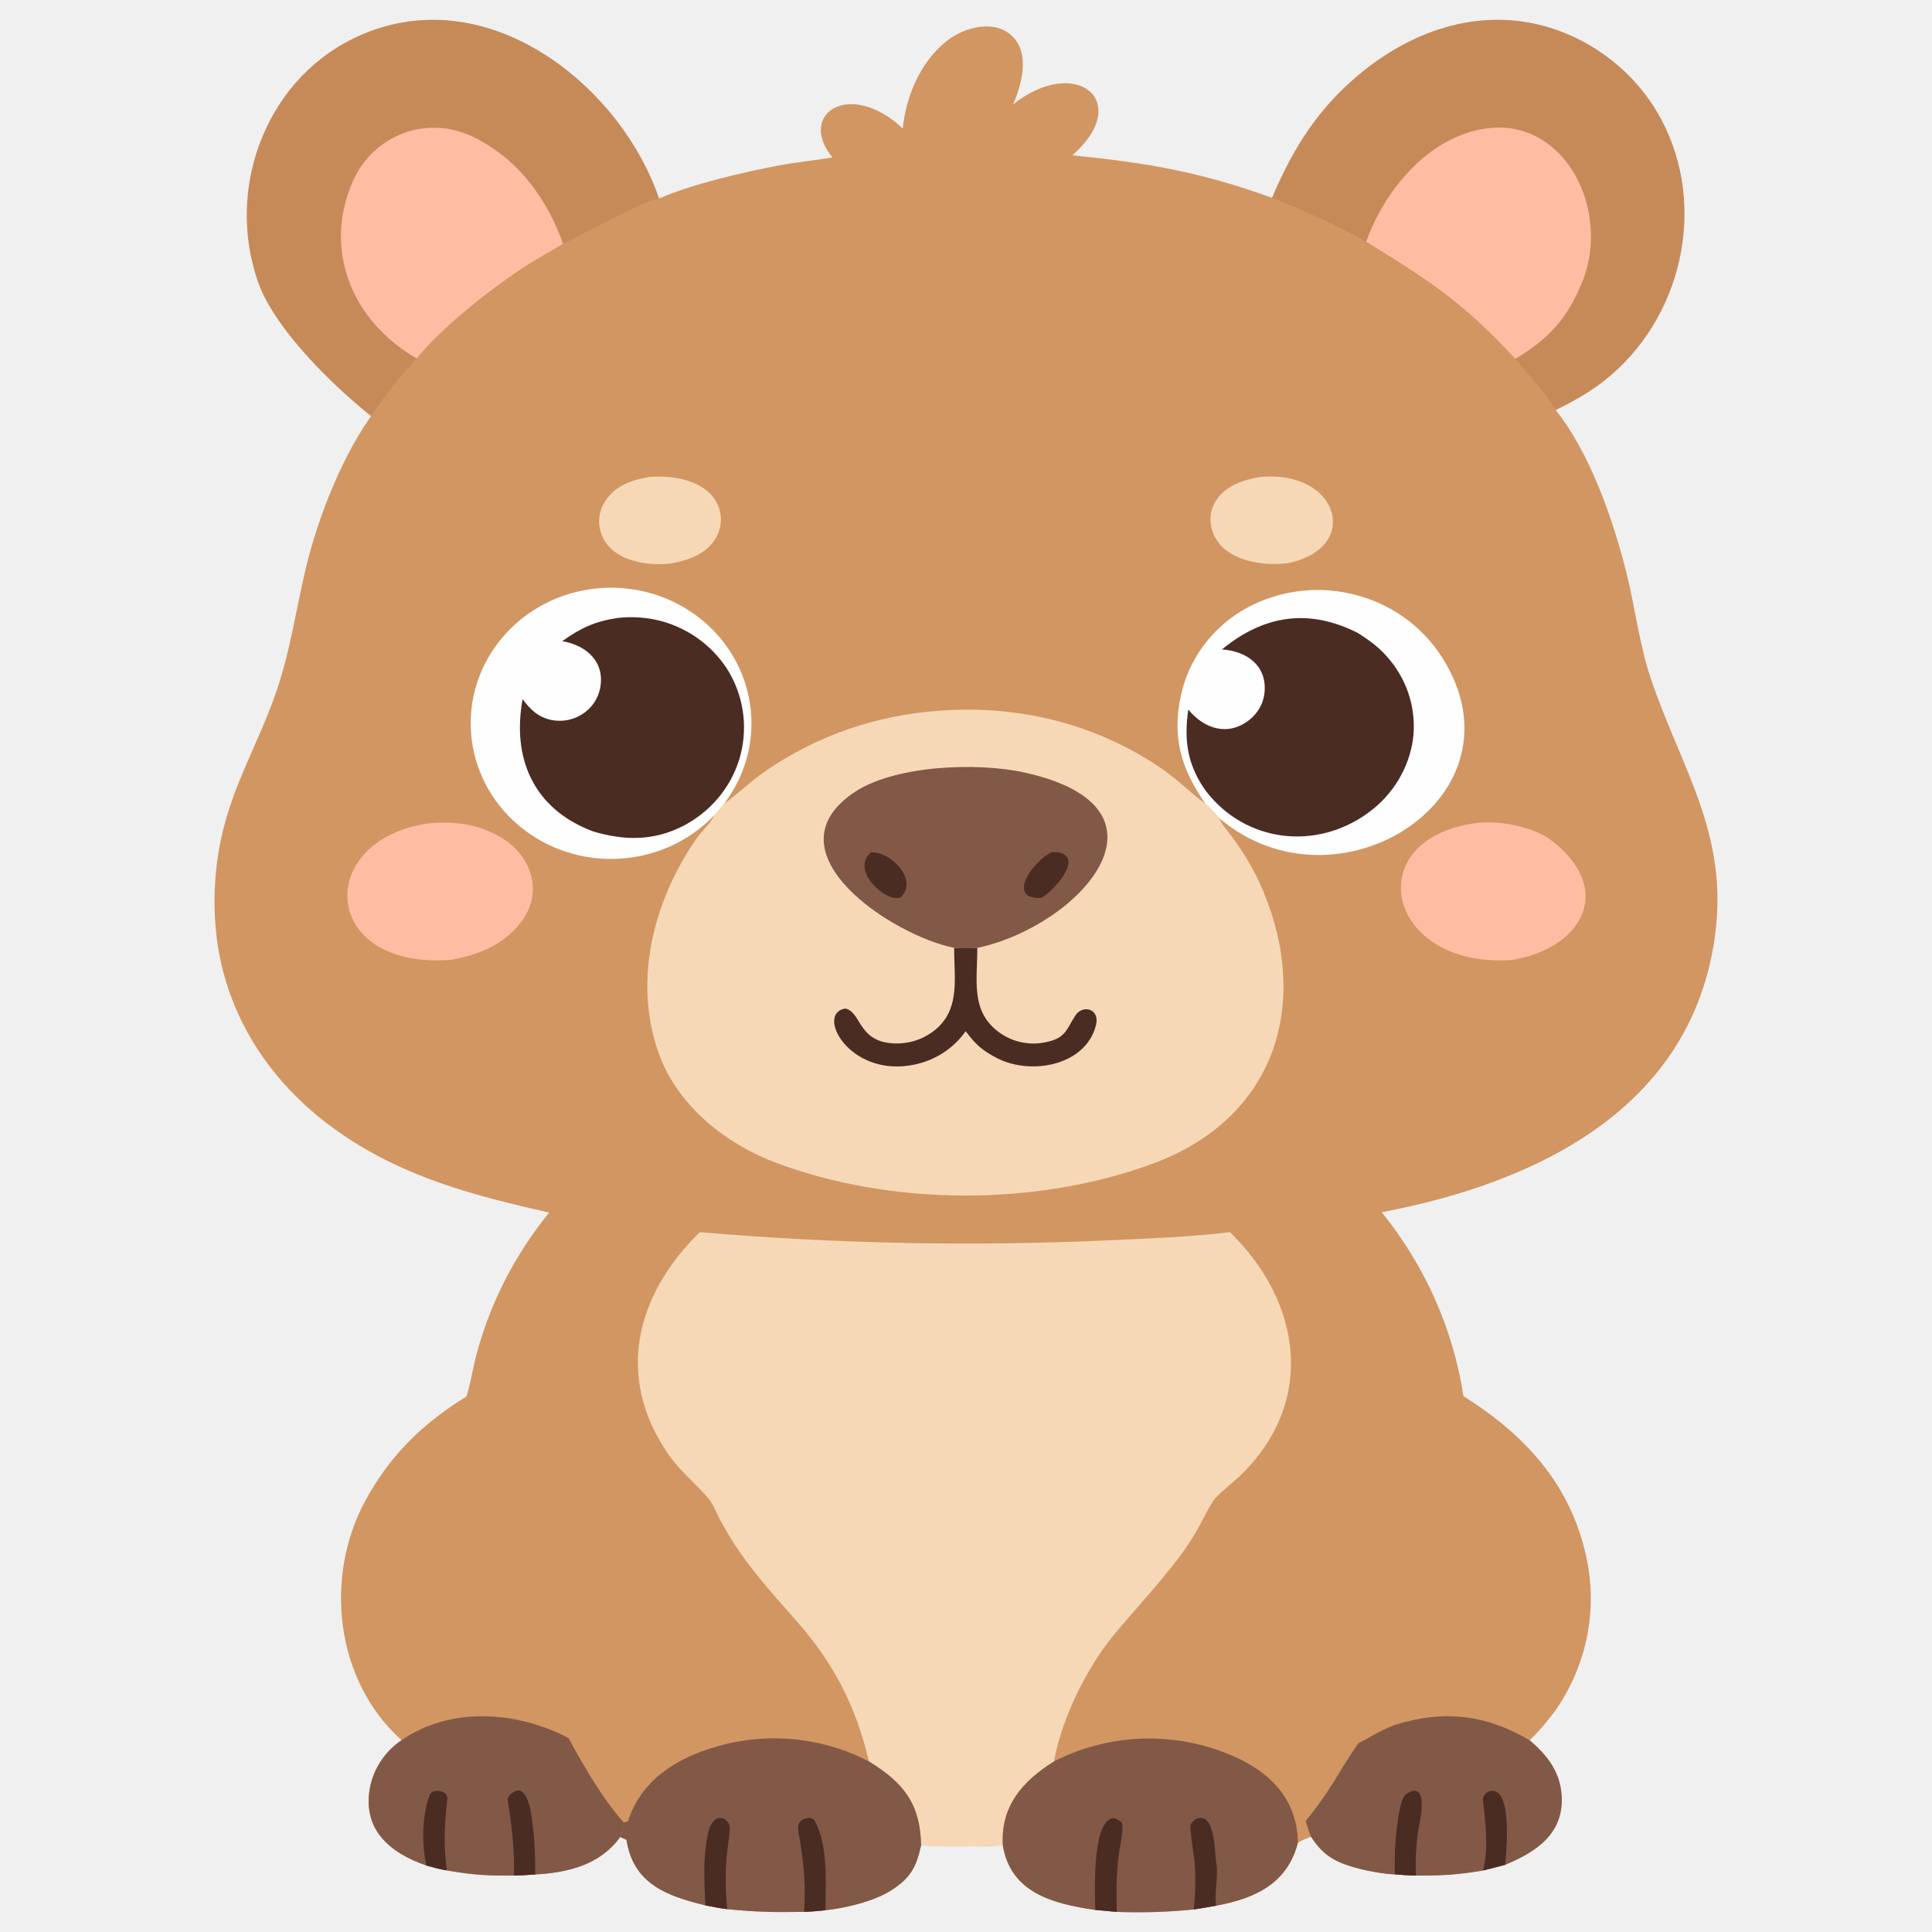
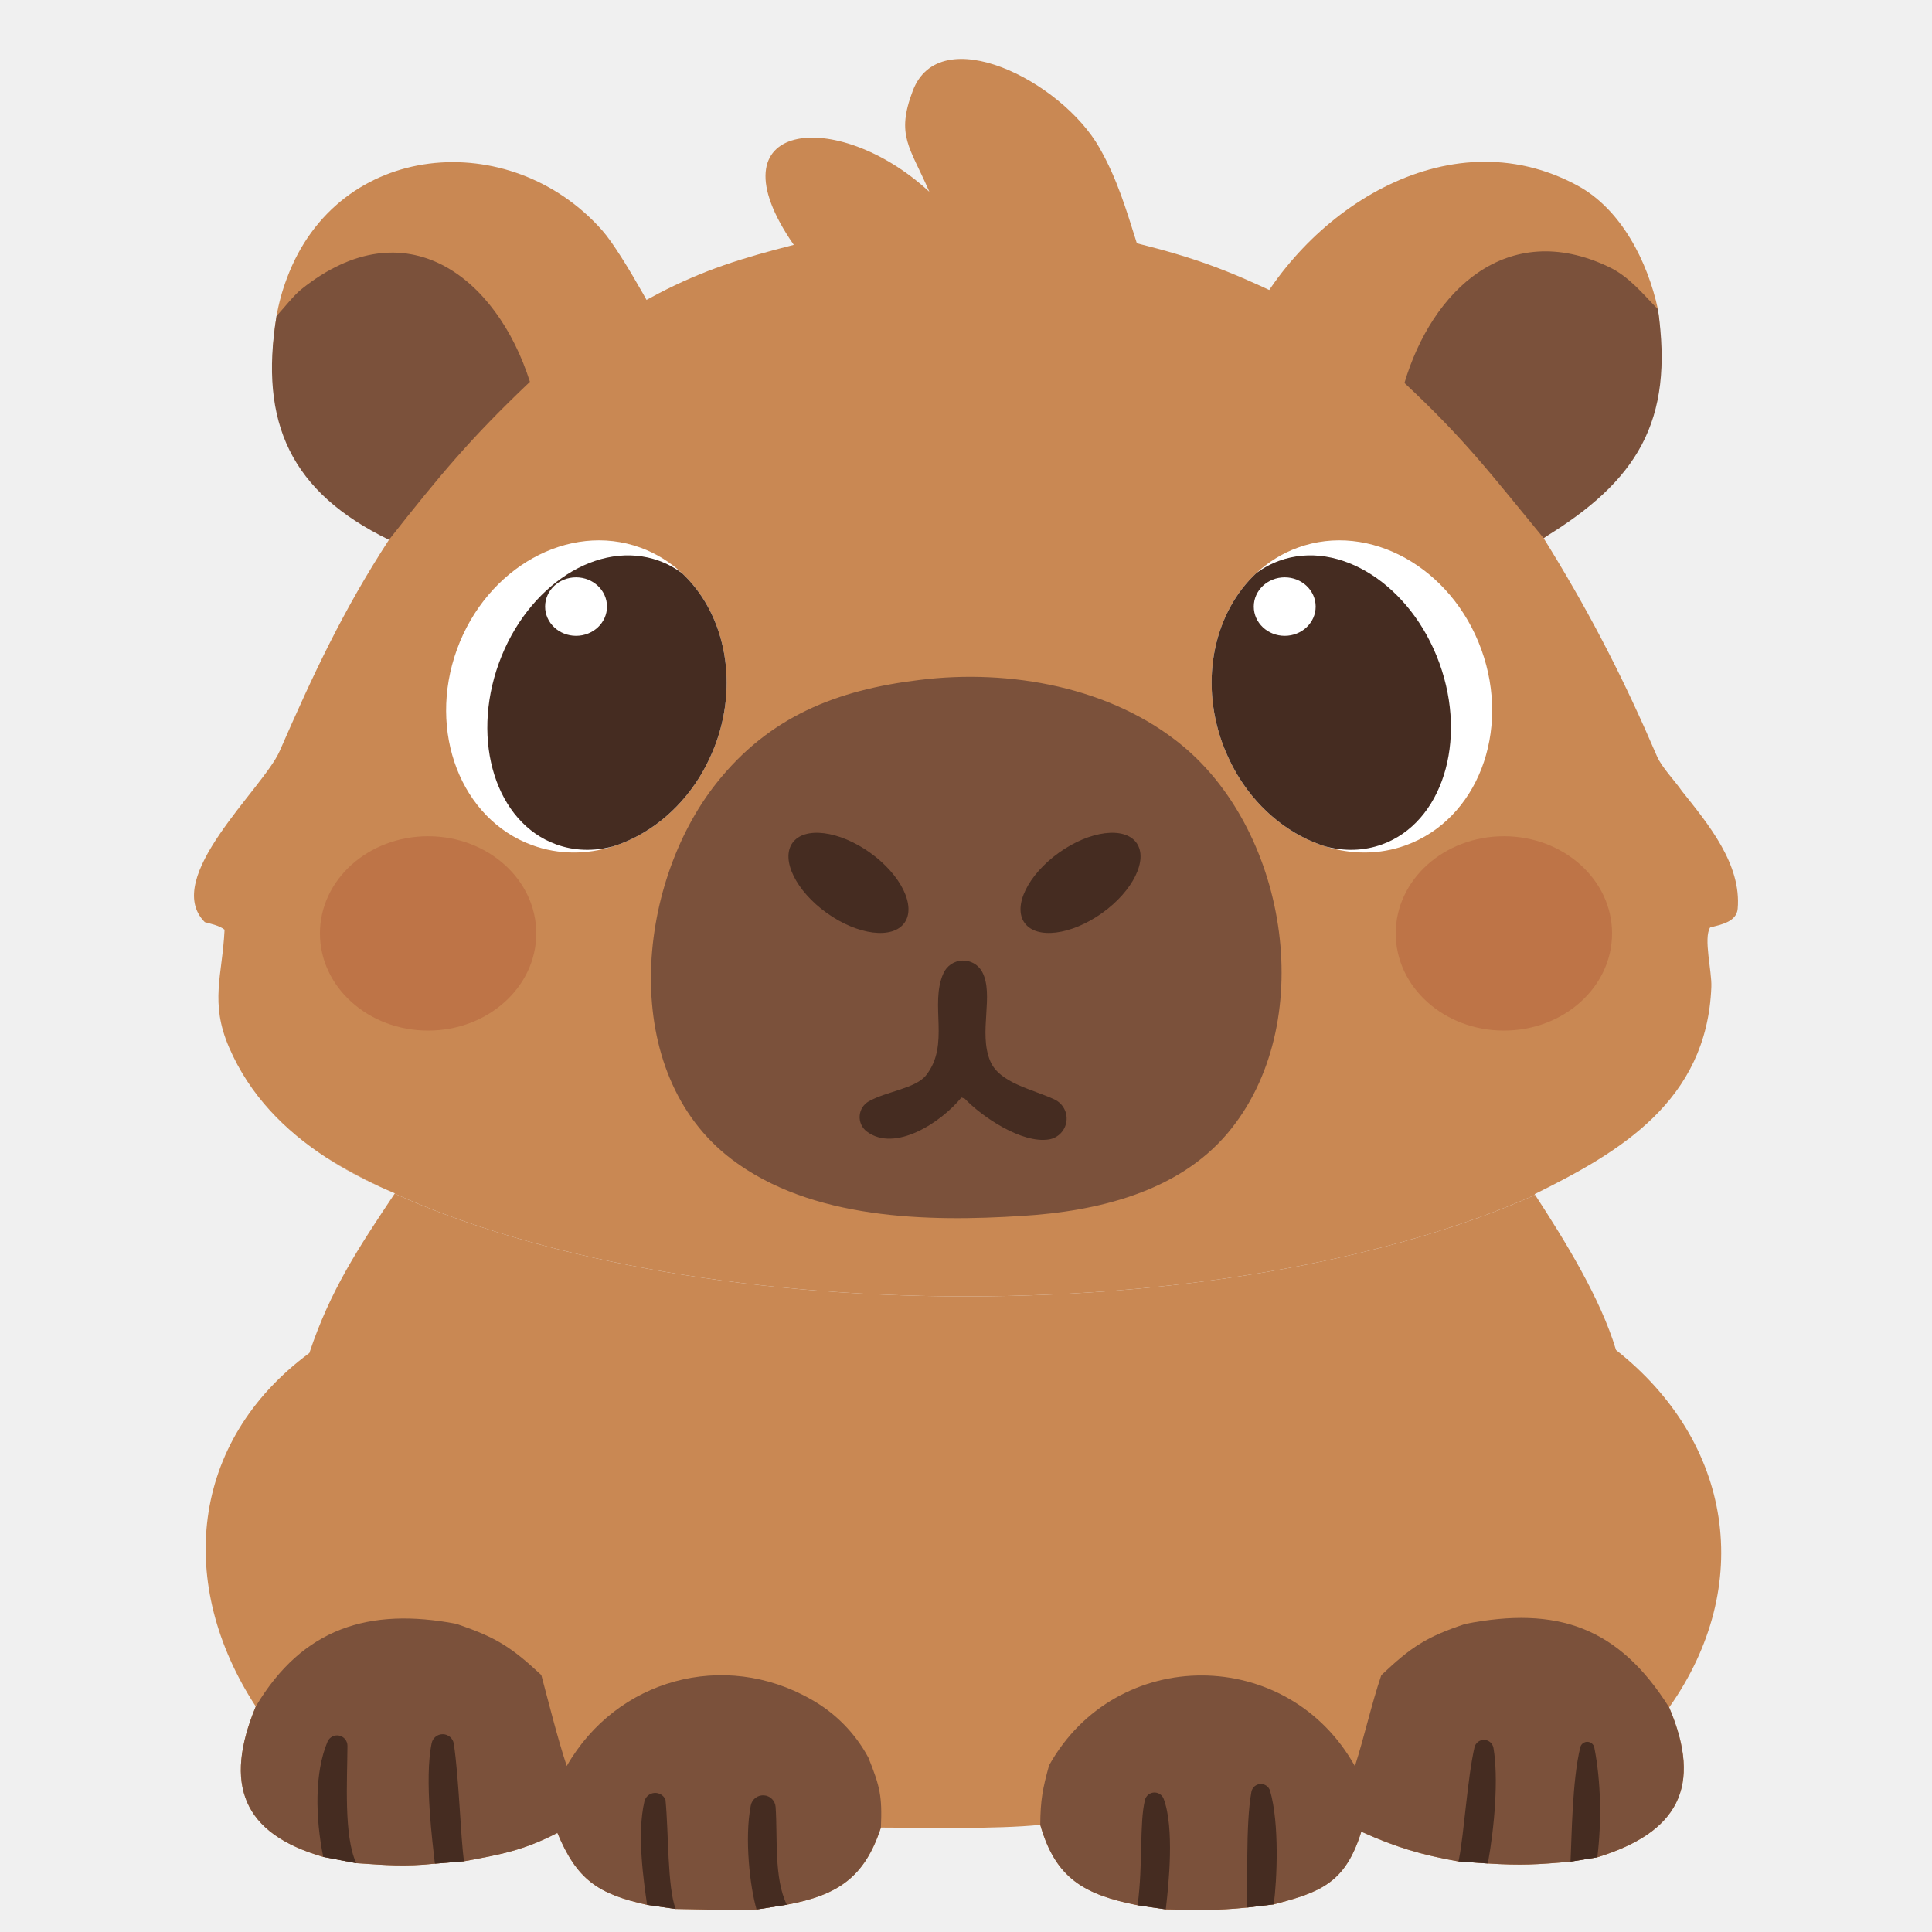
<svg xmlns="http://www.w3.org/2000/svg" width="100%" height="100%" viewBox="0 0 1024 1024" version="1.1" xml:space="preserve" style="fill-rule:evenodd;clip-rule:evenodd;stroke-linejoin:round;stroke-miterlimit:2;">
-   <g id="LeftEar" transform="matrix(0.858476,0,0,0.829232,-101.9808,-126.6668)">
-     <g>
-       <path d="M389.125,447.361C352.926,428.647 291.623,372.62 278.192,333.269C266.776,299.337 269.312,262.258 285.243,230.197C299.349,201.983 322.907,180.522 353.048,170.686C428.279,146.136 503.358,211.39 525.693,279.615C523.768,279.669 536.536,312.781 535.643,319.046C533.018,337.459 519.147,345.029 511.846,348.308C503.923,353.683 494.735,358.54 487.034,363.838C466.255,378.135 437.031,401.862 421.543,421.673C414.361,429.551 394.396,438.121 389.125,447.361Z" style="fill:rgb(198,138,89);fill-rule:nonzero;" />
-       <path d="M376.114,381.877C336.29,358.214 317.996,312.761 336.561,268.819C349.09,239.163 382.243,225.619 411.376,240.477C438.767,254.446 456.526,279.822 466.417,308.512C458.494,313.887 449.306,318.744 441.605,324.042C420.826,338.339 391.602,362.066 376.114,381.877Z" style="fill:rgb(254,189,163);fill-rule:nonzero;" />
+   <g transform="matrix(2.383862,0,0,2.383862,-214.4293,-959.8818)">
+     <path d="M431.259,668.324C437.795,678.351 445.803,691.276 449.25,702.813C475.201,723.293 480.175,755.215 461.067,782.281C468.618,800.017 462.923,810.121 445.095,815.61L439.13,816.579C431.696,817.24 428.17,817.443 420.758,816.983L414.23,816.531C406.026,815.079 400.298,813.381 392.619,809.91C389.102,821.237 383.688,823.352 373.153,826.072L367.153,826.783C360.482,827.475 355.882,827.342 349.141,827.178L342.882,826.264C331.113,823.93 324.624,820.363 321.24,808.391C311.274,809.388 296.234,809.006 285.81,808.995C282.212,820.031 276.281,824.026 264.89,826.147L258.166,827.214C252.37,827.414 246.017,827.19 240.173,827.09L233.827,826.18C222.86,823.775 218.184,820.553 213.881,810.185C206.248,814.117 201.377,814.963 193.12,816.493L186.637,817.025C179.938,817.729 175.912,817.363 169.154,816.91L161.816,815.519C143.842,810.332 139.648,799.382 146.817,782.073C129.18,755.07 132.011,723.235 158.73,703.485C163.371,689.527 169.693,680.029 177.696,668.048C208.632,682.048 254.115,690.898 304.785,690.898C355.12,690.898 400.337,682.164 431.259,668.324ZM174.441,666.53C170.3,664.635 166.281,662.491 162.505,660.037C166.158,662.297 170.146,664.465 174.441,666.53Z" style="fill:rgb(201,136,83);" />
+   </g>
+   <g transform="matrix(2.383862,0,0,2.383862,-214.4293,-959.8818)">
+     <path d="M434.902,525.147C444.117,540.246 451.261,554.264 458.345,570.781C459.41,573.266 462.354,576.273 463.91,578.545C469.726,585.851 477.166,594.77 476.304,604.704C476.051,607.623 472.586,608.238 470.167,608.878C468.666,611.29 470.579,618.54 470.445,622.072C469.484,647.514 449.931,658.891 431.153,668.161L431.259,668.324C400.337,682.164 355.12,690.898 304.785,690.898C254.115,690.898 208.632,682.048 177.696,668.048L177.743,667.978C176.635,667.512 175.534,667.029 174.441,666.53C170.146,664.465 166.158,662.297 162.505,660.037C153.241,654.015 145.437,646.131 140.87,635.507C136.545,625.448 139.393,619.518 139.879,609.37C138.753,608.446 136.946,608.097 135.484,607.686C125.764,597.876 148.458,578.044 152.131,569.646C159.596,552.574 166.214,538.378 176.434,522.67L176.375,522.641C181.75,515.092 187.954,507.752 195.007,500.729C207.273,488.514 220.116,478.114 233.239,469.83C233.231,469.753 233.224,469.674 233.218,469.593C234.275,469.008 235.309,468.453 236.325,467.925C246.489,462.643 254.822,460.07 266.437,457.099C247.321,429.513 275.98,426.252 296.582,445.304C292.274,435.328 289.092,432.86 292.894,422.85C298.907,407.021 325.925,420.566 334.421,435.548C338.389,442.543 340.32,449.156 342.719,456.752C355.589,459.965 362.905,462.734 374.214,468.096C375.025,468.481 375.858,468.879 376.714,469.292C376.697,469.383 376.675,469.484 376.647,469.596C392.602,479.62 408.02,493.04 422.363,509.231C426.186,513.547 429.718,517.951 432.965,522.422L433.209,522.398C433.781,523.319 434.346,524.235 434.902,525.147Z" style="fill:rgb(201,136,83);" />
+   </g>
+   <g id="EarL">
+     <path d="M353.581,179.128C322.296,198.876 241.836,278.027 229.023,296.022C158.294,264.81 137.261,224.159 146.583,167.501C147.758,160.712 149.579,154.051 152.02,147.61C179.17,74.299 270.401,67.103 319.084,121.993C330.741,135.138 353.561,178.945 353.581,179.128Z" style="fill:rgb(201,136,83);" />
+     <g transform="matrix(2.383862,0,0,2.383862,-214.4293,-959.8818)">
+       <path d="M151.44,472.923C152.953,471.269 155.307,468.289 156.933,466.986C180.177,448.347 200.427,464.365 207.773,487.549C194.564,500.099 187.855,508.185 176.434,522.67C154.688,512.093 147.526,496.712 151.44,472.923Z" style="fill:rgb(123,81,59);fill-rule:nonzero;" />
    </g>
  </g>
-   <g id="RightEar" transform="matrix(0.858476,0,0,0.829232,-101.9808,-126.6668)">
-     <g>
-       <path d="M904.122,279.197C917.391,246.777 933.361,220.565 960.691,197.969C995.873,168.881 1040.31,155.59 1084.13,173.521C1113.8,185.824 1137.25,209.578 1149.18,239.406C1172.78,297.238 1151.73,368.801 1099.41,403.322C1092.66,407.777 1086.51,411.218 1079.27,414.84C1026.095,441.442 1014.386,438.407 1007.686,430.389C975.626,394.553 955.136,380.645 915.635,355.606C898.727,345.284 886.265,322.826 904.122,279.197Z" style="fill:rgb(198,138,89);fill-rule:nonzero;" />
-       <path d="M962.229,307.369C971.532,280.123 991.36,252.725 1017.17,240.723C1077.22,212.805 1115.91,281.657 1095.58,333.173C1086.3,356.684 1074.92,369.264 1054.28,382.152C1022.22,346.316 1001.73,332.408 962.229,307.369Z" style="fill:rgb(254,189,163);fill-rule:nonzero;" />
+   <g id="EarR">
+     <path d="M795.107,301.161C795.165,301.255 660.698,174.891 660.698,174.891C689.502,113.142 766.825,60.821 836.139,98.374C859.331,110.942 873.248,138.597 878.738,163.916C887.401,223.536 844.615,271.022 795.107,301.161Z" style="fill:rgb(201,136,83);" />
+     <g transform="matrix(2.383862,0,0,2.383862,-214.4293,-959.8818)">
+       <path d="M402.212,487.807C408.275,467.394 424.942,451.168 447.666,462.01C452.177,464.162 455.092,467.879 458.57,471.419C462.204,496.429 453.904,509.637 433.136,522.28C421.541,508.202 415.866,500.561 402.212,487.807Z" style="fill:rgb(123,81,59);fill-rule:nonzero;" />
    </g>
  </g>
-   <path d="M824.547,217.332C842.763,240.112 854.971,275.461 861.95,303.207C866.509,321.316 869.024,342.239 874.965,359.703C891.345,407.844 916.129,441.741 909.055,495.399C897.054,586.438 816.331,626.572 732.332,642.509C755.263,670.833 770.197,704.423 775.674,739.988C808.433,760.636 832.221,786.558 840.652,824.67C846.867,852.383 841.381,881.348 825.388,905.13C821.903,910.255 815.361,918.157 810.717,922.378C820.125,930.297 826.873,939.17 827.68,951.509C829.011,971.734 814.528,981.37 797.797,988.377L786.078,991.403C773.115,993.592 763.904,994.206 750.482,994.082C746.69,994.065 743.051,993.733 739.276,993.443C735.048,993.443 725.831,991.826 721.678,990.781C709.161,987.622 701.727,984.322 694.865,973.484C692.137,974.562 690.496,975.184 687.928,976.618C682.477,997.88 665.922,1006.122 644.664,1010.028C640.722,1010.716 636.664,1011.487 632.711,1012.051C617.709,1013.477 607.071,1013.768 591.936,1013.345L580.514,1012.292C557.747,1009.066 535.584,1002.988 531.534,978.102C517.556,978.558 502.081,979.031 488.205,977.986C485.716,989.297 482.871,995.226 472.262,1001.984C463.297,1007.698 448.258,1011.33 437.484,1012.466C434.386,1012.739 429.036,1013.336 426.134,1013.32C410.315,1013.577 401.106,1013.453 385.43,1011.877C381.521,1011.429 377.733,1010.633 373.872,1009.887C352.665,1004.729 335.652,998.162 332.042,975.142L328.736,973.633C318.154,988.269 301.506,992.498 283.7,993.51C280.081,993.717 276.005,994.04 272.428,994.057C258.43,994.239 250.338,993.75 236.81,991.337C233.262,990.831 229.447,989.687 225.956,988.758C206.436,981.958 192.123,969.719 196.046,947.728C197.967,937.462 204,928.34 212.837,922.337C177.426,890.552 171.786,835.64 193.613,795.431C206.546,771.607 223.856,754.5 247.289,740.154C249.46,733.081 250.859,723.744 253.063,715.966C260.475,689.309 273.402,664.385 291.067,642.696C251.164,633.686 214.541,624.151 180.371,600.576C145.717,576.667 121.744,542.063 115.388,500.923C112.689,482.412 113.24,463.593 117.02,445.259C123.508,414.853 137.285,393.927 146.993,364.968C154.02,344.007 156.992,322.672 162.048,301.38C168.462,274.371 181.925,239.799 199.074,217.299C203.599,209.637 214.738,196.531 220.904,189.998C234.2,173.57 259.288,153.895 277.127,142.039C283.738,137.646 291.625,133.618 298.427,129.161C306.826,125.518 342.803,105.374 349.314,105.199C367.507,97.342 393.799,91.303 413.481,87.573C422.218,85.918 432.287,85.009 441.235,83.423C422.34,60.717 450.182,41.568 478.455,68.076C480.315,51.135 487.36,33.596 501.312,22.1C511.097,14.036 529.25,9.277 538.294,21.2C545.369,30.53 541.266,45.315 536.98,55.341C570.025,28.984 600.937,53.588 568.396,82.319C608.441,86.38 636.09,91.053 674.186,104.852C689.881,111.072 709.555,119.654 724.07,128.213C757.98,148.977 775.571,160.51 803.093,190.226C808.845,196.875 820.392,210.002 824.547,217.332Z" style="fill:rgb(209,150,98);" />
-   <g transform="matrix(0.858476,0,0,0.829232,-101.9808,-126.6668)">
-     <path d="M550.843,940.315C635.03,947.742 719.621,949.473 804.041,945.496C826.354,944.384 856.313,943.278 878.109,940.276C922.313,984.697 931.618,1048.6 884.789,1095.64C879.677,1100.77 873.697,1105.12 868.98,1110.58C866.107,1113.99 861.365,1124.16 858.965,1128.71C855.428,1135.27 851.471,1141.61 847.118,1147.66C834.024,1165.58 820.154,1180.68 806.515,1197.72C789.679,1218.74 774.072,1251.71 769.553,1278.6C749.776,1291.37 736.499,1307.54 737.953,1332.28C721.671,1332.83 703.644,1333.4 687.481,1332.14C686.932,1306.15 677.15,1292.43 655.239,1278.61C647.39,1243.62 633.571,1215.68 610.177,1188.37C593.342,1168.72 576.19,1149.06 564.368,1125.99C561.931,1122.1 559.342,1114.49 556.641,1111.12C548.492,1100.96 538.954,1093.53 531.559,1082.48C498.539,1033.17 511.047,980.589 550.843,940.315Z" style="fill:rgb(246,216,182);fill-rule:nonzero;" />
+   <g transform="matrix(2.383862,0,0,2.383862,-214.4293,-959.8818)">
+     <path d="M415.736,763.716C436.139,759.71 449.789,764.364 461.067,782.281C468.618,800.017 462.923,810.121 445.095,815.61L439.13,816.579C431.696,817.24 428.17,817.443 420.758,816.983L414.23,816.531C406.026,815.079 400.298,813.381 392.619,809.91C389.102,821.237 383.688,823.352 373.153,826.072L367.153,826.783C360.482,827.475 355.882,827.342 349.141,827.178L342.882,826.264C331.113,823.93 324.624,820.363 321.24,808.391C321.279,802.858 321.767,800.345 323.202,795.158C338.146,768.409 376.278,768.554 391.197,795.342C393.349,788.639 394.768,781.933 397.065,775.113C403.739,768.803 407.093,766.594 415.736,763.716Z" style="fill:rgb(123,81,59);fill-rule:nonzero;" />
  </g>
-   <g transform="matrix(0.858476,0,0,0.829232,-101.9808,-126.6668)">
-     <path d="M506.486,1316.92C514.386,1290.92 536.209,1276.42 561.369,1269.08C592.683,1259.65 626.46,1263.08 655.239,1278.61C677.15,1292.43 686.932,1306.15 687.481,1332.14C684.581,1345.78 681.267,1352.93 668.909,1361.08C658.467,1367.97 640.948,1372.35 628.398,1373.72C624.789,1374.05 618.557,1374.77 615.177,1374.75C596.75,1375.06 586.023,1374.91 567.763,1373.01C563.21,1372.47 558.797,1371.51 554.3,1370.61C529.596,1364.39 509.779,1356.47 505.574,1328.71L501.723,1326.89C502.962,1323.23 504.474,1320.95 503.883,1317.61C504.254,1317.57 506.06,1317.04 506.486,1316.92Z" style="fill:rgb(130,89,70);fill-rule:nonzero;" />
+   <g transform="matrix(2.383862,0,0,2.383862,-214.4293,-959.8818)">
+     <path d="M146.817,782.073C157.215,764.593 172.037,760.002 191.426,763.7C200.147,766.686 203.436,768.692 210.301,775.076C212.053,781.597 213.863,788.962 215.955,795.309C227.057,775.929 250.946,769.476 270.224,780.459C275.642,783.475 280.082,787.979 283.019,793.439C285.627,799.905 286.11,802.052 285.81,808.995C282.212,820.031 276.281,824.026 264.89,826.147L258.166,827.214C252.37,827.414 246.017,827.19 240.173,827.09L233.827,826.18C222.86,823.775 218.184,820.553 213.881,810.185C206.248,814.117 201.377,814.963 193.12,816.493L186.637,817.025C179.938,817.729 175.912,817.363 169.154,816.91L161.816,815.519C143.842,810.332 139.648,799.382 146.817,782.073Z" style="fill:rgb(123,81,59);fill-rule:nonzero;" />
  </g>
-   <g transform="matrix(0.858476,0,0,0.829232,-101.9808,-126.6668)">
-     <path d="M615.177,1374.75C616.303,1361.16 615.319,1345.56 613.082,1332.14C612.803,1328.5 610.723,1321.99 611.885,1318.69C613.172,1315.04 619.796,1313.05 621.845,1316.7C630.134,1331.47 628.598,1357.54 628.398,1373.72C624.789,1374.05 618.557,1374.77 615.177,1374.75Z" style="fill:rgb(74,44,35);fill-rule:nonzero;" />
+   <g transform="matrix(2.383862,0,0,2.383862,-214.4293,-959.8818)">
+     <path d="M414.23,816.531L414.35,815.94C415.468,810.26 416.211,798.069 417.782,791.17C418.01,790.18 418.899,789.485 419.915,789.502C420.93,789.518 421.796,790.242 421.992,791.239C423.154,797.947 422.251,808.716 420.758,816.983L414.23,816.531Z" style="fill:rgb(69,44,33);fill-rule:nonzero;" />
  </g>
-   <g transform="matrix(0.858476,0,0,0.829232,-101.9808,-126.6668)">
-     <path d="M554.3,1370.61C553.478,1354.19 552.675,1339.02 556.31,1322.88C557.462,1317.76 562.058,1311.77 567.172,1316.32C568.552,1317.52 569.362,1319.25 569.405,1321.09C569.453,1324.29 567.601,1336.49 567.325,1340.57C566.539,1352.18 566.714,1361.36 567.763,1373.01C563.21,1372.47 558.797,1371.51 554.3,1370.61Z" style="fill:rgb(74,44,35);fill-rule:nonzero;" />
+   <g transform="matrix(2.383862,0,0,2.383862,-214.4293,-959.8818)">
+     <path d="M439.13,816.579C439.403,811.349 439.486,798.445 441.323,791.081C441.529,790.381 442.183,789.909 442.913,789.934C443.642,789.958 444.263,790.474 444.421,791.186C445.957,798.956 446.036,807.96 445.095,815.61L439.13,816.579Z" style="fill:rgb(69,44,33);fill-rule:nonzero;" />
  </g>
-   <g transform="matrix(0.858476,0,0,0.829232,-101.9808,-126.6668)">
-     <path d="M769.553,1278.6C798.954,1262.98 833.363,1259.72 865.177,1269.53C895.448,1279.02 919.515,1296.76 920.129,1330.49C913.779,1356.13 894.495,1366.07 869.733,1370.78C865.141,1371.61 860.414,1372.54 855.809,1373.22C838.334,1374.94 825.943,1375.29 808.312,1374.78L795.007,1373.51C768.487,1369.62 742.671,1362.29 737.953,1332.28C736.499,1307.54 749.776,1291.37 769.553,1278.6Z" style="fill:rgb(130,89,70);fill-rule:nonzero;" />
+   <g transform="matrix(2.383862,0,0,2.383862,-214.4293,-959.8818)">
+     <path d="M342.882,826.264C344.11,817.032 343.253,808.036 344.52,802.858C344.749,801.933 345.552,801.264 346.503,801.206C347.454,801.148 348.332,801.714 348.672,802.603C351.104,809.019 349.785,821.685 349.203,826.676L349.141,827.178L342.882,826.264Z" style="fill:rgb(69,44,33);fill-rule:nonzero;" />
  </g>
-   <g transform="matrix(0.858476,0,0,0.829232,-101.9808,-126.6668)">
-     <path d="M795.007,1373.51C794.855,1362.87 792.71,1316.25 806.302,1314.75C807.803,1315.11 811.328,1316.83 811.608,1318.49C812.241,1322.23 811.197,1327.83 810.516,1331.74C807.993,1346.19 807.888,1360.15 808.312,1374.78L795.007,1373.51Z" style="fill:rgb(74,44,35);fill-rule:nonzero;" />
+   <g transform="matrix(2.383862,0,0,2.383862,-214.4293,-959.8818)">
+     <path d="M367.153,826.783C367.47,822.439 366.819,808.471 368.182,801.054C368.365,800.08 369.194,799.358 370.185,799.311C371.176,799.264 372.07,799.904 372.345,800.857C374.44,808.09 373.877,820.702 373.153,826.072L367.153,826.783Z" style="fill:rgb(69,44,33);fill-rule:nonzero;" />
  </g>
-   <g transform="matrix(0.858476,0,0,0.829232,-101.9808,-126.6668)">
-     <path d="M855.809,1373.22C856.797,1363.75 857.013,1354.21 856.454,1344.7C856.108,1339.6 853.223,1321.94 853.848,1318.99C854.876,1317.35 856.543,1315.42 858.38,1314.88C869.497,1312.13 868.635,1337.93 869.784,1344.02C871.177,1351.41 868.232,1364.29 869.733,1370.78C865.141,1371.61 860.414,1372.54 855.809,1373.22Z" style="fill:rgb(74,44,35);fill-rule:nonzero;" />
+   <g transform="matrix(2.383862,0,0,2.383862,-214.4293,-959.8818)">
+     <path d="M161.816,815.519C160.065,806.826 159.855,796.768 162.774,789.902C163.207,788.892 164.292,788.328 165.367,788.552C166.442,788.777 167.209,789.728 167.202,790.827C167.168,798.478 166.351,810.869 169.154,816.91L161.816,815.519Z" style="fill:rgb(69,44,33);fill-rule:nonzero;" />
  </g>
-   <g transform="matrix(0.858476,0,0,0.829232,-101.9808,-126.6668)">
-     <path d="M366.717,1265.03C397.073,1243.26 438.13,1246.47 469.773,1263.66C478.877,1281.06 491.024,1302.81 503.883,1317.61C504.474,1320.95 502.962,1323.23 501.723,1326.89C489.396,1344.54 470.003,1349.64 449.262,1350.86C445.047,1351.11 440.299,1351.5 436.132,1351.52C419.826,1351.74 410.4,1351.15 394.642,1348.24C390.509,1347.63 386.065,1346.25 381.999,1345.13C359.261,1336.93 342.588,1322.17 347.158,1295.65C349.396,1283.27 356.423,1272.27 366.717,1265.03Z" style="fill:rgb(130,89,70);fill-rule:nonzero;" />
+   <g transform="matrix(2.383862,0,0,2.383862,-214.4293,-959.8818)">
+     <path d="M186.637,817.025C186.188,812.783 184.24,798.313 185.928,790.213C186.182,789.045 187.227,788.22 188.423,788.243C189.618,788.266 190.63,789.131 190.84,790.308C192.019,798.103 192.353,811.249 193.12,816.493L186.637,817.025Z" style="fill:rgb(69,44,33);fill-rule:nonzero;" />
  </g>
-   <g transform="matrix(0.858476,0,0,0.829232,-101.9808,-126.6668)">
-     <path d="M436.132,1351.52C436.465,1334.71 434.839,1320 432.248,1303.52C432.069,1302.38 432.839,1300.73 433.627,1299.95C444.464,1289.16 447.025,1312.84 447.66,1319.14C449.055,1329.91 449.228,1340.18 449.262,1350.86C445.047,1351.11 440.299,1351.5 436.132,1351.52Z" style="fill:rgb(74,44,35);fill-rule:nonzero;" />
+   <g transform="matrix(2.383862,0,0,2.383862,-214.4293,-959.8818)">
+     <path d="M258.166,827.214C256.682,822.176 255.452,811.334 256.878,804.078C257.147,802.704 258.392,801.743 259.788,801.83C261.185,801.916 262.301,803.025 262.398,804.421C262.867,811.15 262.003,820.294 264.89,826.147L258.166,827.214Z" style="fill:rgb(69,44,33);fill-rule:nonzero;" />
  </g>
-   <g transform="matrix(0.858476,0,0,0.829232,-101.9808,-126.6668)">
-     <path d="M381.999,1345.13C379.167,1331.12 379.208,1313.67 384.123,1299.91C385.595,1295.79 395.691,1296.83 395.007,1302.7C393.149,1318.65 392.576,1332.22 394.642,1348.24C390.509,1347.63 386.065,1346.25 381.999,1345.13Z" style="fill:rgb(74,44,35);fill-rule:nonzero;" />
+   <g transform="matrix(2.383862,0,0,2.383862,-214.4293,-959.8818)">
+     <path d="M233.827,826.18C233.051,820.864 231.524,810.392 233.232,803.173C233.484,802.134 234.377,801.375 235.443,801.294C236.509,801.214 237.506,801.829 237.912,802.818C238.643,810.267 238.302,822.133 240.173,827.09L233.827,826.18Z" style="fill:rgb(69,44,33);fill-rule:nonzero;" />
  </g>
-   <g transform="matrix(0.858476,0,0,0.829232,-101.9808,-126.6668)">
-     <path d="M979.954,1255.28C1010.28,1245.46 1036.21,1248.62 1063.16,1265.08C1074.12,1274.63 1081.98,1285.33 1082.92,1300.21C1084.47,1324.6 1067.6,1336.22 1048.11,1344.67L1034.46,1348.32C1019.36,1350.96 1008.63,1351.7 992.995,1351.55C988.578,1351.53 984.34,1351.13 979.942,1350.78C975.017,1350.78 964.281,1348.83 959.443,1347.57C944.862,1343.76 936.203,1339.78 928.21,1326.71C926.947,1323.89 925.835,1319.72 924.915,1316.66C940.74,1296.66 944.526,1286.31 957.461,1266.9C965.745,1262.94 968.925,1259.59 979.954,1255.28Z" style="fill:rgb(130,89,70);fill-rule:nonzero;" />
+   <g transform="matrix(2.383862,0,0,2.383862,-214.4293,-959.8818)">
+     <path d="M294.387,553.836C314.406,551.336 337.11,555.393 352.91,568.502C376.468,588.049 383.074,630.581 362.934,654.561C351.824,667.79 333.669,671.992 317.248,672.997C296.135,674.367 270.301,673.827 252.618,660.4C227.369,641.227 231.151,599.599 249.229,576.792C261.009,561.93 276.03,556.049 294.387,553.836Z" style="fill:rgb(123,81,59);fill-rule:nonzero;" />
  </g>
-   <g transform="matrix(0.858476,0,0,0.829232,-101.9808,-126.6668)">
-     <path d="M979.942,1350.78C979.743,1341.09 980.025,1330.42 981.219,1321.17C981.847,1316.29 983.339,1301.76 987.007,1299.39C1002.48,1289.4 994.654,1320.54 994.285,1323.37C993.089,1332.71 992.658,1342.14 992.995,1351.55C988.578,1351.53 984.34,1351.13 979.942,1350.78Z" style="fill:rgb(74,44,35);fill-rule:nonzero;" />
+   <g transform="matrix(2.383862,0,0,2.383862,-214.4293,-959.8818)">
+     <path d="M299.702,619.078C300.444,617.408 302.067,616.303 303.892,616.225C305.718,616.147 307.429,617.11 308.31,618.711C311.053,623.827 307.423,632.202 310.124,638.592C312.195,643.49 319.541,644.826 324.41,647.109C326.258,647.982 327.33,649.949 327.063,651.975C326.795,654.002 325.248,655.623 323.237,655.985C317.162,657.022 308.167,650.866 304.452,646.931L303.714,646.67C299.229,652.196 288.921,658.971 282.65,654.221C281.582,653.401 280.995,652.101 281.085,650.758C281.175,649.414 281.93,648.205 283.098,647.534C286.996,645.307 293.518,644.681 295.845,641.738C301.252,634.897 296.58,626.055 299.702,619.078Z" style="fill:rgb(69,44,33);fill-rule:nonzero;" />
  </g>
-   <g transform="matrix(0.858476,0,0,0.829232,-101.9808,-126.6668)">
-     <path d="M1034.46,1348.32C1037.93,1333.99 1035.97,1317.82 1034.35,1303.4C1034.17,1301.77 1034.76,1300.71 1035.72,1299.49C1036.76,1298.21 1038.3,1297.45 1039.94,1297.4C1052.62,1296.99 1048.78,1336.79 1048.11,1344.67L1034.46,1348.32Z" style="fill:rgb(74,44,35);fill-rule:nonzero;" />
-   </g>
-   <g transform="matrix(0.858476,0,0,0.829232,-101.9808,-126.6668)">
-     <path d="M566.116,666.118C568.202,665.242 584.151,650.962 587.487,648.465C617.495,625.915 653.026,611.874 690.339,607.818C740.432,602.198 788.963,612.655 831.389,640.809C844.966,649.819 851.378,657.363 863.051,666.615C864.927,668 870.401,673.969 871.659,675.81C872.169,677.934 874.707,681.258 876.096,683.07C885.349,695.154 893.117,708.419 898.785,722.515C927.794,794.651 906.476,867.707 830.105,896.692C758.426,923.895 669.184,923.696 597.605,895.852C566.974,883.936 538.698,860.297 526.762,829.437C508.865,782.456 521.527,729.498 548.72,688.805C551.614,684.476 558.184,678.298 559.825,673.79C562.067,671.355 564.168,668.793 566.116,666.118Z" style="fill:rgb(246,216,182);fill-rule:nonzero;" />
-   </g>
-   <g transform="matrix(0.858476,0,0,0.829232,-101.9808,-126.6668)">
-     <path d="M707.848,758.558C669.96,750.789 592.281,698.125 645.295,659.814C670.391,641.677 722.194,639.883 751.16,646.486C850.964,669.241 785.363,744.713 722.165,758.635C716.63,758.987 713.418,758.882 707.848,758.558Z" style="fill:rgb(130,89,70);fill-rule:nonzero;" />
-   </g>
-   <g transform="matrix(0.858476,0,0,0.829232,-101.9808,-126.6668)">
-     <path d="M768.095,697.422C790.117,696.687 771.773,720.614 761.774,726.654C740.061,727.97 755.721,703.733 768.095,697.422Z" style="fill:rgb(74,44,35);fill-rule:nonzero;" />
-   </g>
-   <g transform="matrix(0.858476,0,0,0.829232,-101.9808,-126.6668)">
-     <path d="M656.73,697.552C669.223,697.015 686.485,715.985 674.435,726.649C673.755,726.696 673.075,726.73 672.394,726.753C663.206,727.013 644.036,708.194 656.73,697.552Z" style="fill:rgb(74,44,35);fill-rule:nonzero;" />
-   </g>
-   <g transform="matrix(0.858476,0,0,0.829232,-101.9808,-126.6668)">
-     <path d="M707.848,758.558C713.418,758.882 716.63,758.987 722.165,758.635C722.337,778.779 717.534,799.384 736.13,812.95C743.956,818.675 753.8,820.912 763.331,819.129C776.626,816.525 776.548,811.856 782.753,801.782C787.065,794.781 798.062,797.244 795.425,808.056C789.125,833.883 755.241,840.366 734.11,828.949C725.133,824.1 720.907,820.13 715.009,811.845C707.558,822.886 696.088,830.577 683.046,833.278C642.951,841.732 621.961,800.14 640.777,797.386C651.15,800.019 648.23,819.593 672.422,819.705C682.105,819.728 691.401,815.903 698.264,809.069C711.41,795.872 707.888,777.029 707.848,758.558Z" style="fill:rgb(74,44,35);fill-rule:nonzero;" />
-   </g>
-   <g id="LeftEye" transform="matrix(0.858476,0,0,0.829232,-101.9808,-126.6668)">
-     <g>
-       <path d="M559.825,673.79C528.06,708.299 474.612,711.273 439.214,680.503C403.816,649.734 399.313,596.383 429.051,560.113C458.79,523.843 511.981,517.813 549.081,546.506C586.182,575.2 593.731,628.205 566.116,666.118C564.168,668.793 562.067,671.355 559.825,673.79Z" style="fill:rgb(254,254,254);fill-rule:nonzero;" />
-       <path d="M500.123,547.74C509.241,546.655 518.485,547.358 527.334,549.812C545.265,554.973 560.418,567.035 569.472,583.353C578.553,600.184 580.604,619.927 575.176,638.266C569.78,656.265 557.512,671.414 541.029,680.432C522.603,690.322 504.601,690.182 485.113,684.221C447.969,669.956 434.774,637.145 441.459,599.62C446.101,606.164 450.987,611.172 459.269,612.952C465.794,614.3 472.587,612.993 478.147,609.321C483.844,605.623 487.828,599.802 489.214,593.153C492.65,576.496 481.561,565.333 465.908,562.572C477.297,554.19 485.881,549.95 500.123,547.74Z" style="fill:rgb(74,44,35);fill-rule:nonzero;" />
+   <g id="EyeL">
+     <g transform="matrix(1.001849,0.362895,-0.36875,1.018015,-44.19229,-179.2159)">
+       <path d="M526.325,429.107C515.484,437.253 502.478,442 488.5,442C450.694,442 420,407.273 420,364.5C420,321.727 450.694,287 488.5,287C496.811,287 504.778,288.678 512.151,291.751C538.227,302.619 556.871,330.933 556.999,364.154C556.975,370.712 556.283,377.068 555.007,383.117C550.839,402.211 540.408,418.526 526.325,429.107Z" style="fill:white;" />
+     </g>
+     <g transform="matrix(0.841469,0.304801,-0.351376,0.970047,39.06604,-130.0911)">
+       <path d="M520.479,433.042C510.931,438.76 500.047,442 488.5,442C450.694,442 420,407.273 420,364.5C420,321.727 450.694,287 488.5,287C493.689,287 498.743,287.654 503.603,288.893C534.649,300.299 556.846,330.013 556.999,364.877C556.97,371.758 556.147,378.429 554.627,384.777C549.665,404.816 537.246,421.938 520.479,433.042Z" style="fill:rgb(69,44,33);" />
+     </g>
+     <g transform="matrix(1,0,0,1,10.92003,0)">
+       <ellipse cx="294.401" cy="321.5" rx="16.401" ry="15.5" style="fill:white;" />
    </g>
  </g>
-   <g id="RightEye" transform="matrix(0.858476,0,0,0.829232,-101.9808,-126.6668)">
-     <g>
-       <path d="M863.051,666.615C848.103,643.997 842.204,624.496 847.927,597.006C852.623,574.875 866.007,555.557 885.076,543.387C905.21,530.795 929.54,526.774 952.653,532.219C976.211,537.676 996.583,552.38 1009.19,573.02C1063.43,661.597 944.706,739.883 871.659,675.81C870.401,673.969 864.927,668 863.051,666.615Z" style="fill:rgb(254,254,254);fill-rule:nonzero;" />
-       <g transform="matrix(-0.469105,-0.883142,0.883143,-0.469104,807.6632,1721.083)">
-         <path d="M912.2,547.718C932.196,545.217 947.64,550.899 963.526,562.518C947.981,565.377 936.683,575.992 940.007,592.787C941.421,599.74 945.63,605.807 951.647,609.565C965.774,618.407 979.513,611.938 987.718,598.919C995.018,632.037 985.909,658.745 957.382,678.104C948.763,682.659 942.59,685.558 932.866,687.333C914.99,690.575 896.56,686.534 881.681,676.109C866.432,665.107 856.183,648.492 853.192,629.926C846.646,589.832 871.823,553.949 912.2,547.718Z" style="fill:rgb(74,44,35);fill-rule:nonzero;" />
-       </g>
+   <g id="EyeR">
+     <g transform="matrix(-1,0,0,1,1027.328,0)">
+       <path d="M324.873,448.622C311.007,452.98 296.227,453.093 282.223,448.021C244.347,434.301 226.402,387.81 242.175,344.266C257.947,300.722 301.503,276.509 339.379,290.228C347.706,293.244 355.069,297.844 361.322,303.648C383.439,324.175 391.676,359.764 379.555,393.631C377.112,400.297 374.075,406.517 370.566,412.212C359.35,430.138 342.883,442.961 324.873,448.622Z" style="fill:white;" />
+     </g>
+     <g transform="matrix(-0.841469,0.304801,0.351376,0.970047,988.2621,-130.0911)">
+       <path d="M520.479,433.042C510.931,438.76 500.047,442 488.5,442C450.694,442 420,407.273 420,364.5C420,321.727 450.694,287 488.5,287C493.689,287 498.743,287.654 503.603,288.893C534.649,300.299 556.846,330.013 556.999,364.877C556.97,371.758 556.147,378.429 554.627,384.777C549.665,404.816 537.246,421.938 520.479,433.042Z" style="fill:rgb(69,44,33);" />
+     </g>
+     <g transform="matrix(-1,0,0,1,975.3281,0)">
+       <ellipse cx="294.401" cy="321.5" rx="16.401" ry="15.5" style="fill:white;" />
    </g>
  </g>
-   <g transform="matrix(0.858476,0,0,0.829232,-101.9808,-126.6668)">
-     <path d="M383.579,678.985C399.349,677.561 413.352,679.289 427.267,687.483C446.43,698.766 454.68,722.07 441.01,741.377C430.382,756.389 414.742,763.002 397.092,766.277C316.024,772.523 312.875,689.189 383.579,678.985Z" style="fill:rgb(254,189,163);fill-rule:nonzero;" />
+   <g transform="matrix(0.860226,0.613924,-0.613924,0.860226,442.9611,-238.4932)">
+     <ellipse cx="393.5" cy="540.387" rx="34.5" ry="18.613" style="fill:rgb(69,44,33);" />
  </g>
-   <g transform="matrix(0.858476,0,0,0.829232,-101.9808,-126.6668)">
-     <path d="M1029.13,678.994C1042.75,676.549 1065.33,681.12 1076.06,689.493C1116.74,721.242 1095.37,759.496 1051.5,766.449C974.519,771.237 957.671,689.587 1029.13,678.994Z" style="fill:rgb(254,189,163);fill-rule:nonzero;" />
+   <g transform="matrix(-0.860226,0.613924,0.613924,0.860226,579.446,-238.4932)">
+     <ellipse cx="393.5" cy="540.387" rx="34.5" ry="18.613" style="fill:rgb(69,44,33);" />
  </g>
-   <g transform="matrix(0.858476,0,0,0.829232,-101.9808,-126.6668)">
-     <path d="M896.489,457.687C945.563,452.432 959.987,503.481 913.351,512.824C895.743,514.822 871.202,510.184 866.671,489.847C865.248,483.549 866.553,476.942 870.264,471.657C876.42,462.854 886.466,459.442 896.489,457.687Z" style="fill:rgb(246,216,182);fill-rule:nonzero;" />
+   <g transform="matrix(1,0,0,1,-65.76722,-121.7729)">
+     <ellipse cx="292.669" cy="616.5" rx="57.331" ry="51.5" style="fill:rgb(190,116,71);" />
  </g>
-   <g transform="matrix(0.858476,0,0,0.829232,-101.9808,-126.6668)">
-     <path d="M519.11,457.692C535.804,455.897 559.204,460.729 563.368,479.948C564.751,486.381 563.393,493.1 559.62,498.491C553.407,507.554 543.47,510.819 533.331,512.857C516.339,515.005 493.19,510.442 489.149,490.686C487.864,484.293 489.223,477.652 492.916,472.278C499.234,462.97 508.693,459.653 519.11,457.692Z" style="fill:rgb(246,216,182);fill-rule:nonzero;" />
+   <g transform="matrix(1,0,0,1,504.4284,-121.7729)">
+     <ellipse cx="292.669" cy="616.5" rx="57.331" ry="51.5" style="fill:rgb(190,116,71);" />
  </g>
</svg>
